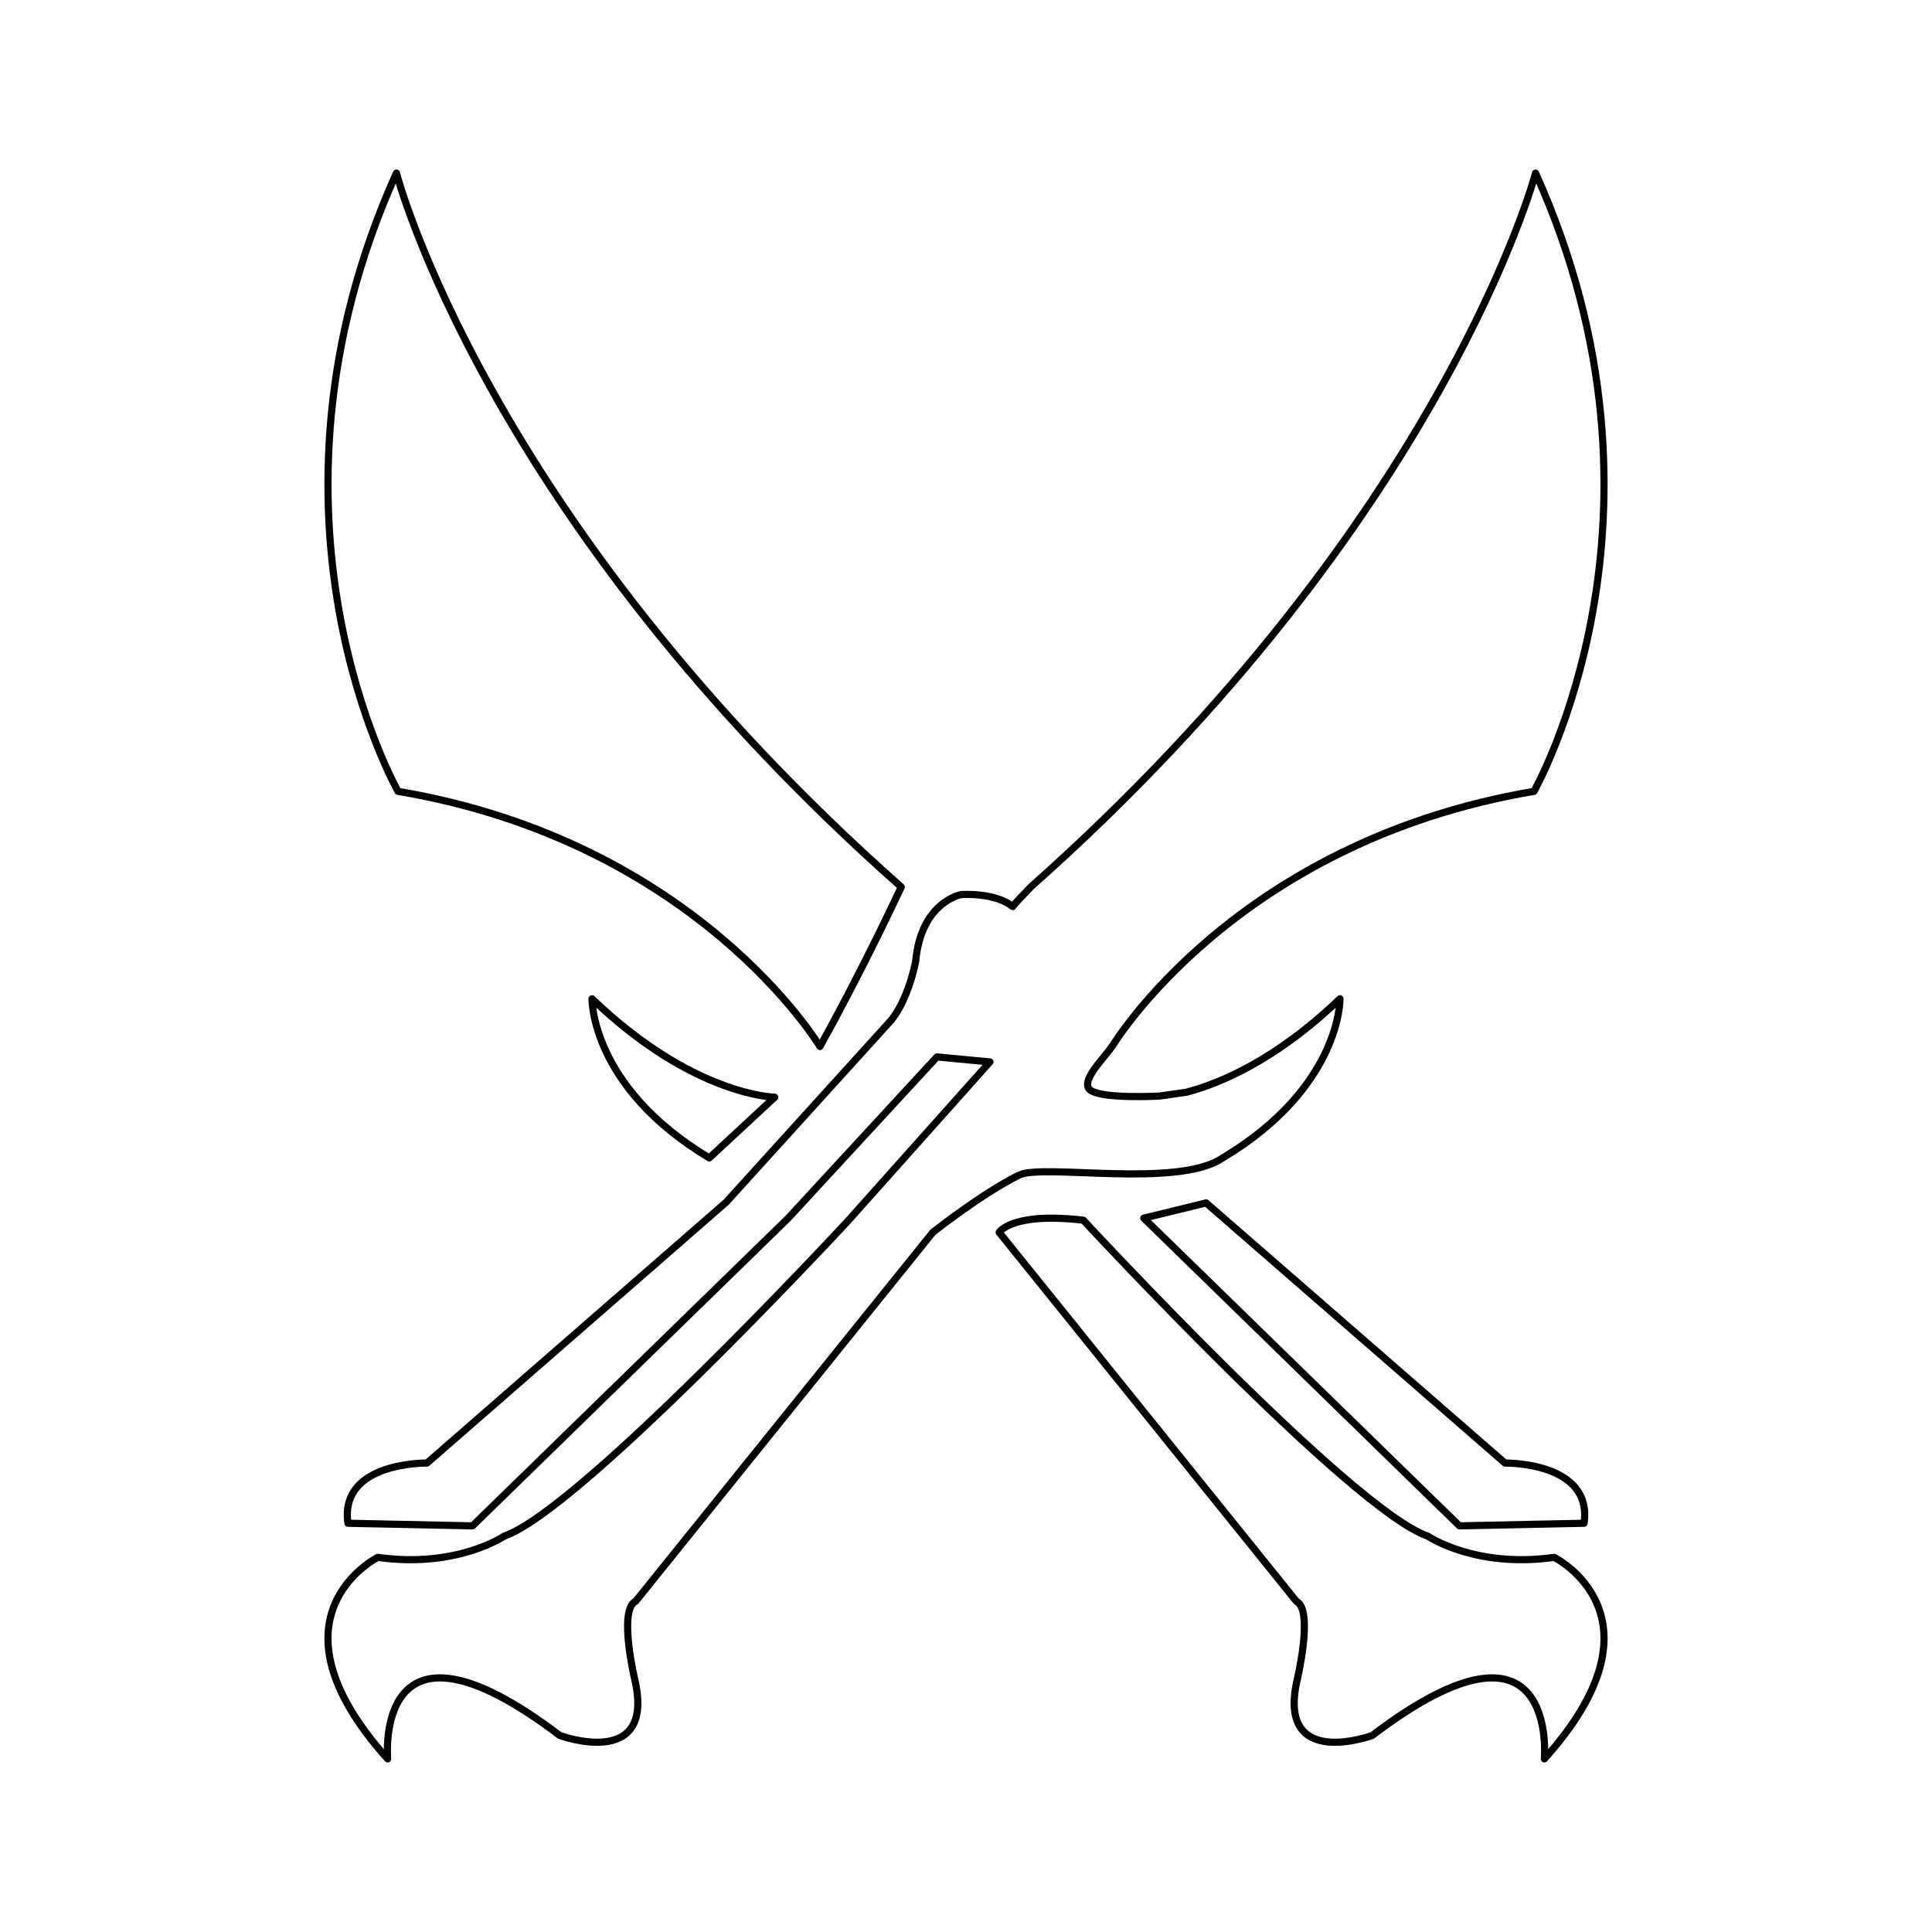
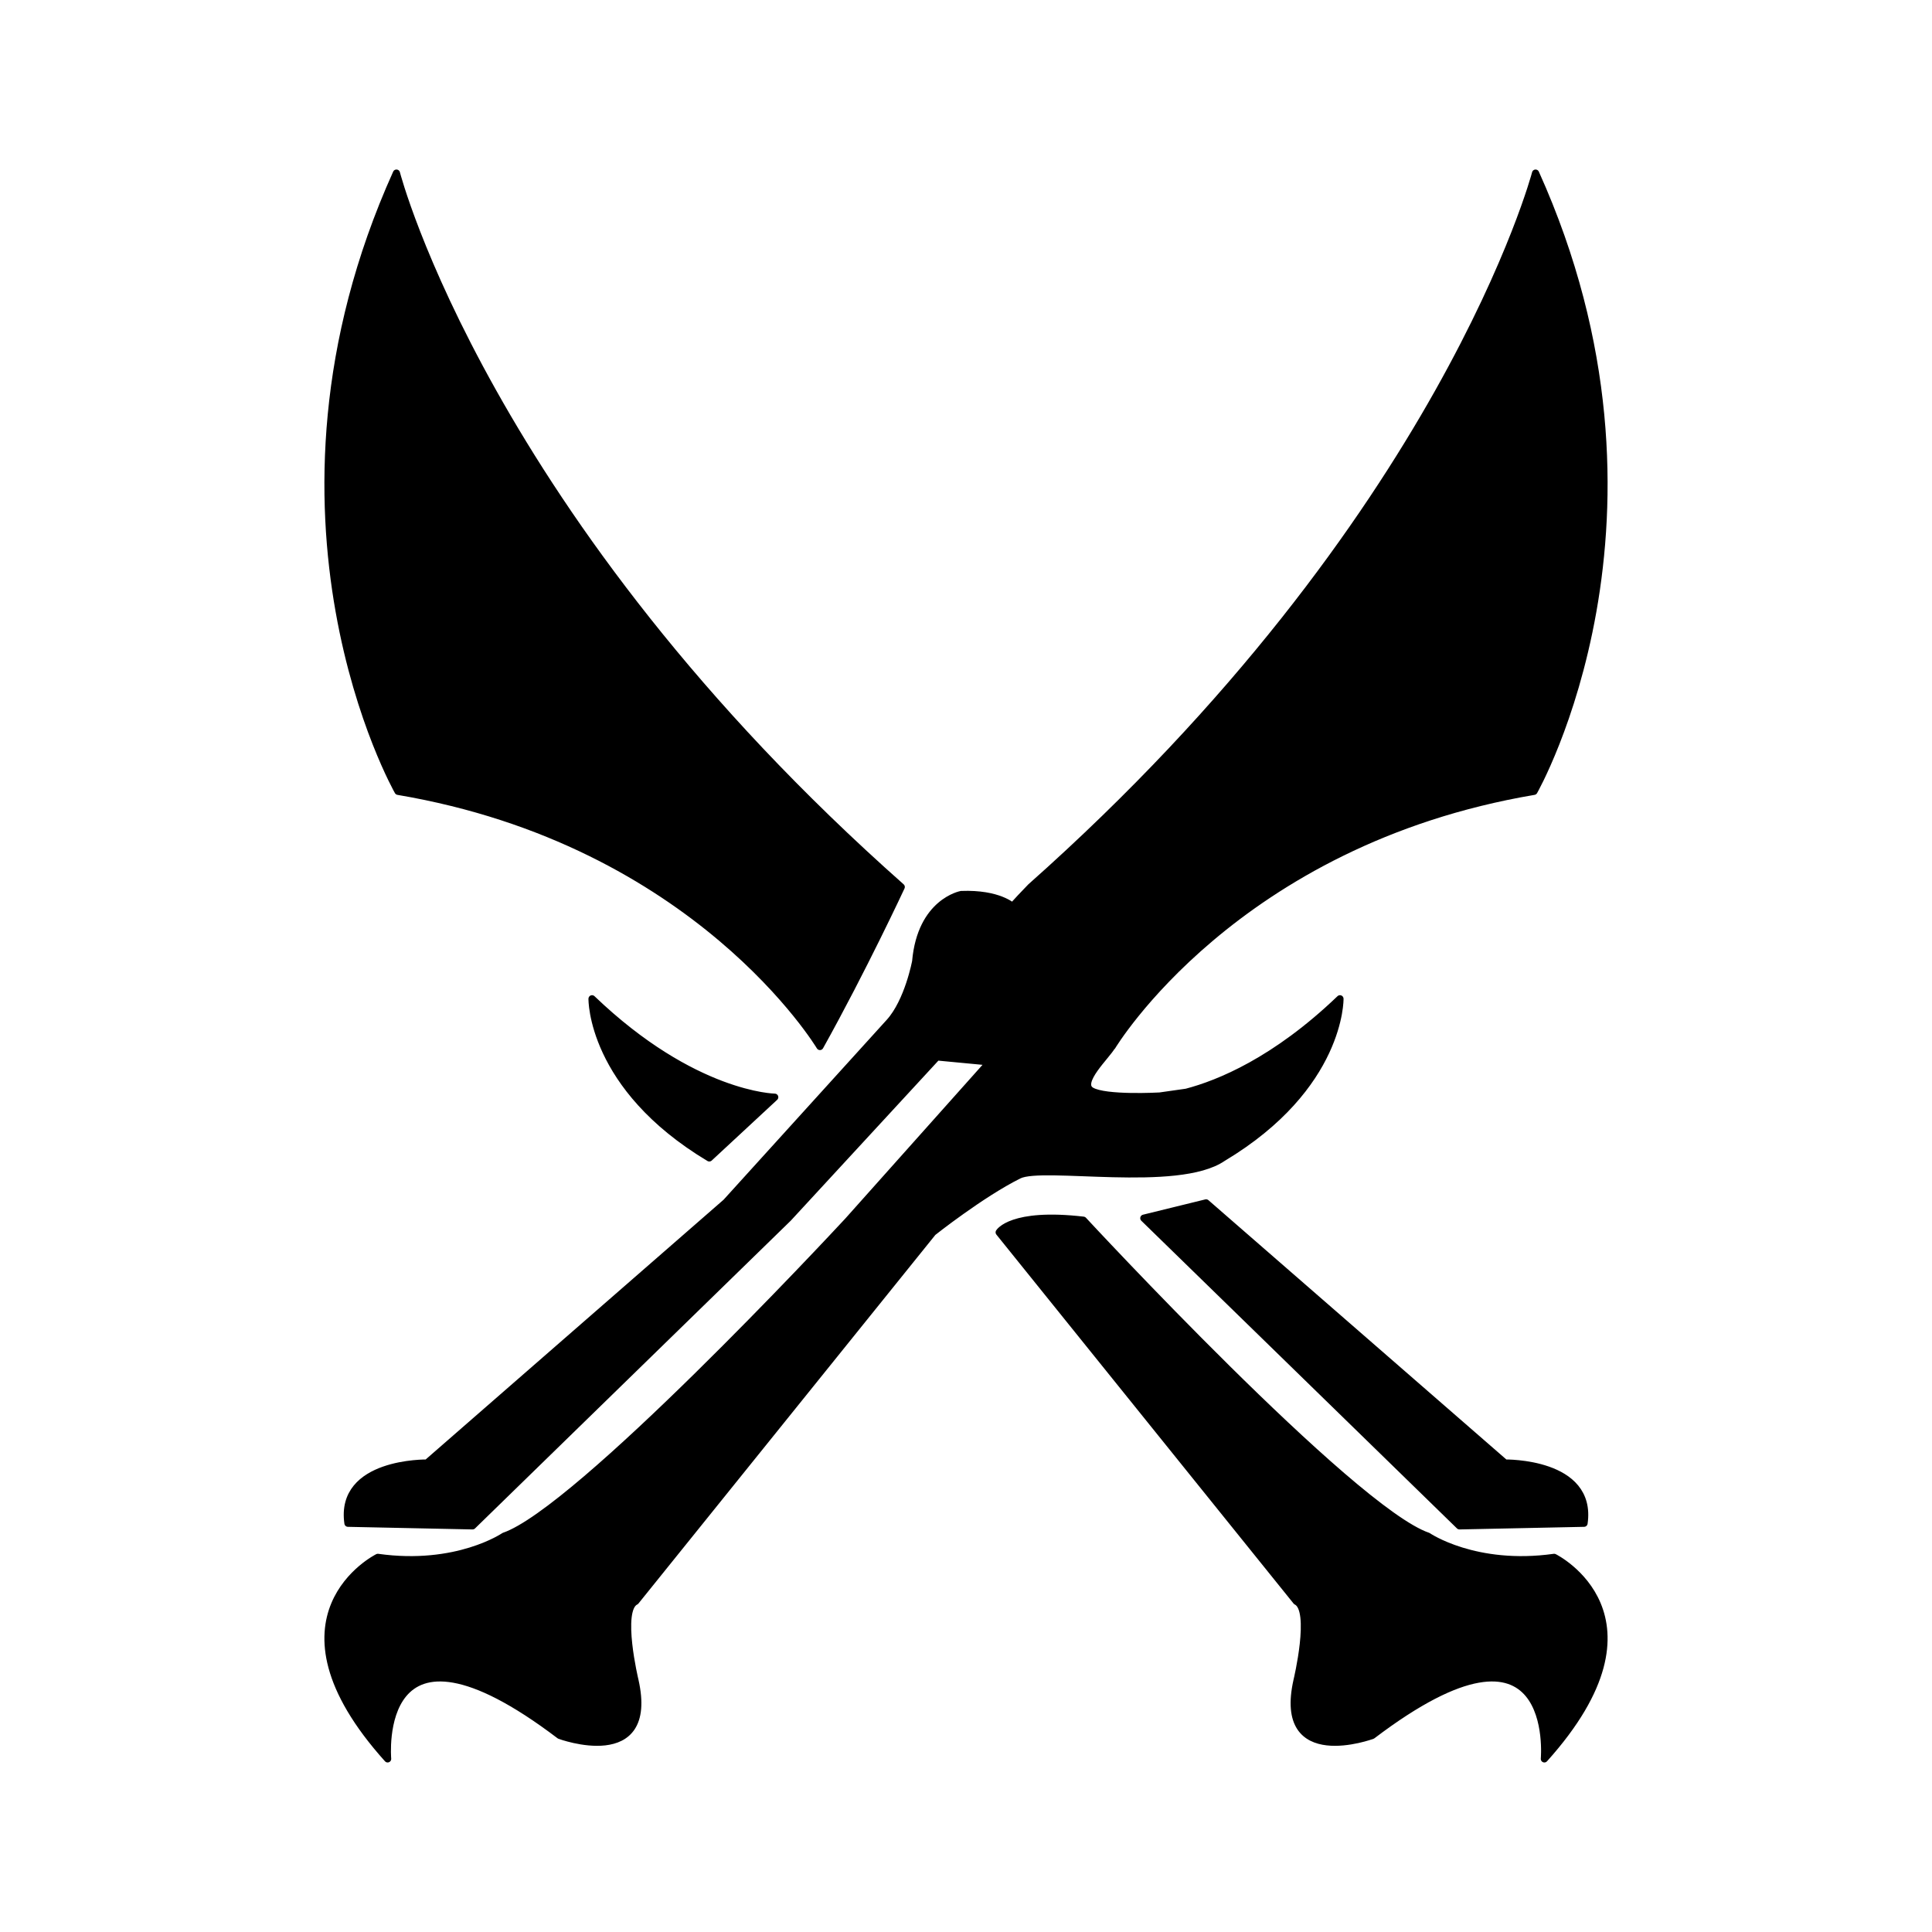
- <svg xmlns="http://www.w3.org/2000/svg" width="100%" height="100%" viewBox="0 0 1080 1080" version="1.1" xml:space="preserve" style="fill-rule:evenodd;clip-rule:evenodd;stroke-linecap:round;stroke-linejoin:round;stroke-miterlimit:1.5;">
-   <g id="Layer2">
-     </g>
-   <g transform="matrix(1,0,0,1,4.46401,-16.9496)">
-     <path d="M218.039,459.312C218.039,459.312 130.524,305.825 217.146,113.715C217.146,113.715 267.155,307.191 499.34,512.782C499.34,512.782 477.878,558.934 453.883,601.95C453.883,601.95 385.505,487.636 218.039,459.312ZM428.614,630.288L392.036,664.233C325.61,624.436 326.488,575.275 326.488,575.275C383.257,629.703 428.614,630.288 428.614,630.288ZM554.076,705.834C554.076,705.834 560.865,694.363 601.13,699.045C601.13,699.045 751.304,861.261 793.735,875.673C793.735,875.673 820.071,893.743 864.33,887.524C864.33,887.524 930.536,920.369 858.844,1000.18C858.844,1000.18 867.256,907.695 762.643,987.069C762.643,987.069 709.24,1006.82 720.579,956.344C720.579,956.344 730.089,916.84 720.213,912.085L554.076,705.834ZM634.933,697.922L669.755,689.373L836.843,834.807C836.843,834.807 886.004,833.935 881.029,868.459L811.385,869.916L634.933,697.922ZM469.484,699.537L548.89,610.579L519.3,607.77L436.139,697.922L259.687,869.916L190.043,868.459C185.068,833.935 234.229,834.807 234.229,834.807L401.421,689.041L492.699,588.39C503.246,576.764 507.403,554.397 507.403,554.397C510.329,521.038 532.908,516.991 532.908,516.991C553.939,516.193 561.628,523.741 561.628,523.741C562.317,522.56 569.08,515.52 571.732,512.782C802.883,307.59 853.926,113.715 853.926,113.715C940.548,305.825 853.033,459.312 853.033,459.312C685.567,487.636 617.189,601.95 617.189,601.95L617.11,601.809C614.365,606.962 597.81,622.056 605.541,626.676C613.403,631.374 643.835,629.633 643.835,629.633L658.741,627.516C676.864,622.78 708.406,609.961 744.584,575.275C744.584,575.275 745.462,624.436 679.036,664.233C653.849,681.462 578.433,667.254 565.119,673.871C544.084,684.326 516.996,705.834 516.996,705.834L350.859,912.085C340.983,916.84 350.493,956.344 350.493,956.344C361.832,1006.82 308.429,987.069 308.429,987.069C203.816,907.695 212.228,1000.18 212.228,1000.18C140.536,920.369 206.742,887.524 206.742,887.524C251.001,893.743 277.337,875.673 277.337,875.673C318.403,861.725 460.394,709.324 469.484,699.537Z" style="fill:none;stroke:black;stroke-width:4px;" />
+ <svg xmlns="http://www.w3.org/2000/svg" xml:space="preserve" width="100%" height="100%" viewBox="0 0 1080 1080" version="1.1" style="fill-rule:evenodd;clip-rule:evenodd;stroke-linecap:round;stroke-linejoin:round;stroke-miterlimit:1.5;">
+   <g id="Bone" transform="matrix(1,0,0,1,4.46401,-16.9496)">
+     <path d="M218.039,459.312C218.039,459.312 130.524,305.825 217.146,113.715C217.146,113.715 267.155,307.191 499.34,512.782C499.34,512.782 477.878,558.934 453.883,601.95C453.883,601.95 385.505,487.636 218.039,459.312ZM428.614,630.288L392.036,664.233C325.61,624.436 326.488,575.275 326.488,575.275C383.257,629.703 428.614,630.288 428.614,630.288ZM554.076,705.834C554.076,705.834 560.865,694.363 601.13,699.045C601.13,699.045 751.304,861.261 793.735,875.673C793.735,875.673 820.071,893.743 864.33,887.524C864.33,887.524 930.536,920.369 858.844,1000.18C858.844,1000.18 867.256,907.695 762.643,987.069C762.643,987.069 709.24,1006.82 720.579,956.344C720.579,956.344 730.089,916.84 720.213,912.085L554.076,705.834ZM634.933,697.922L669.755,689.373L836.843,834.807C836.843,834.807 886.004,833.935 881.029,868.459L811.385,869.916L634.933,697.922ZM469.484,699.537L548.89,610.579L519.3,607.77L436.139,697.922L259.687,869.916L190.043,868.459C185.068,833.935 234.229,834.807 234.229,834.807L401.421,689.041L492.699,588.39C503.246,576.764 507.403,554.397 507.403,554.397C510.329,521.038 532.908,516.991 532.908,516.991C553.939,516.193 561.628,523.741 561.628,523.741C562.317,522.56 569.08,515.52 571.732,512.782C802.883,307.59 853.926,113.715 853.926,113.715C940.548,305.825 853.033,459.312 853.033,459.312C685.567,487.636 617.189,601.95 617.189,601.95L617.11,601.809C614.365,606.962 597.81,622.056 605.541,626.676C613.403,631.374 643.835,629.633 643.835,629.633L658.741,627.516C676.864,622.78 708.406,609.961 744.584,575.275C744.584,575.275 745.462,624.436 679.036,664.233C653.849,681.462 578.433,667.254 565.119,673.871C544.084,684.326 516.996,705.834 516.996,705.834L350.859,912.085C340.983,916.84 350.493,956.344 350.493,956.344C361.832,1006.82 308.429,987.069 308.429,987.069C203.816,907.695 212.228,1000.18 212.228,1000.18C140.536,920.369 206.742,887.524 206.742,887.524C251.001,893.743 277.337,875.673 277.337,875.673C318.403,861.725 460.394,709.324 469.484,699.537Z" fill="currentColor" stroke="currentColor" stroke-width="4" />
  </g>
</svg>
